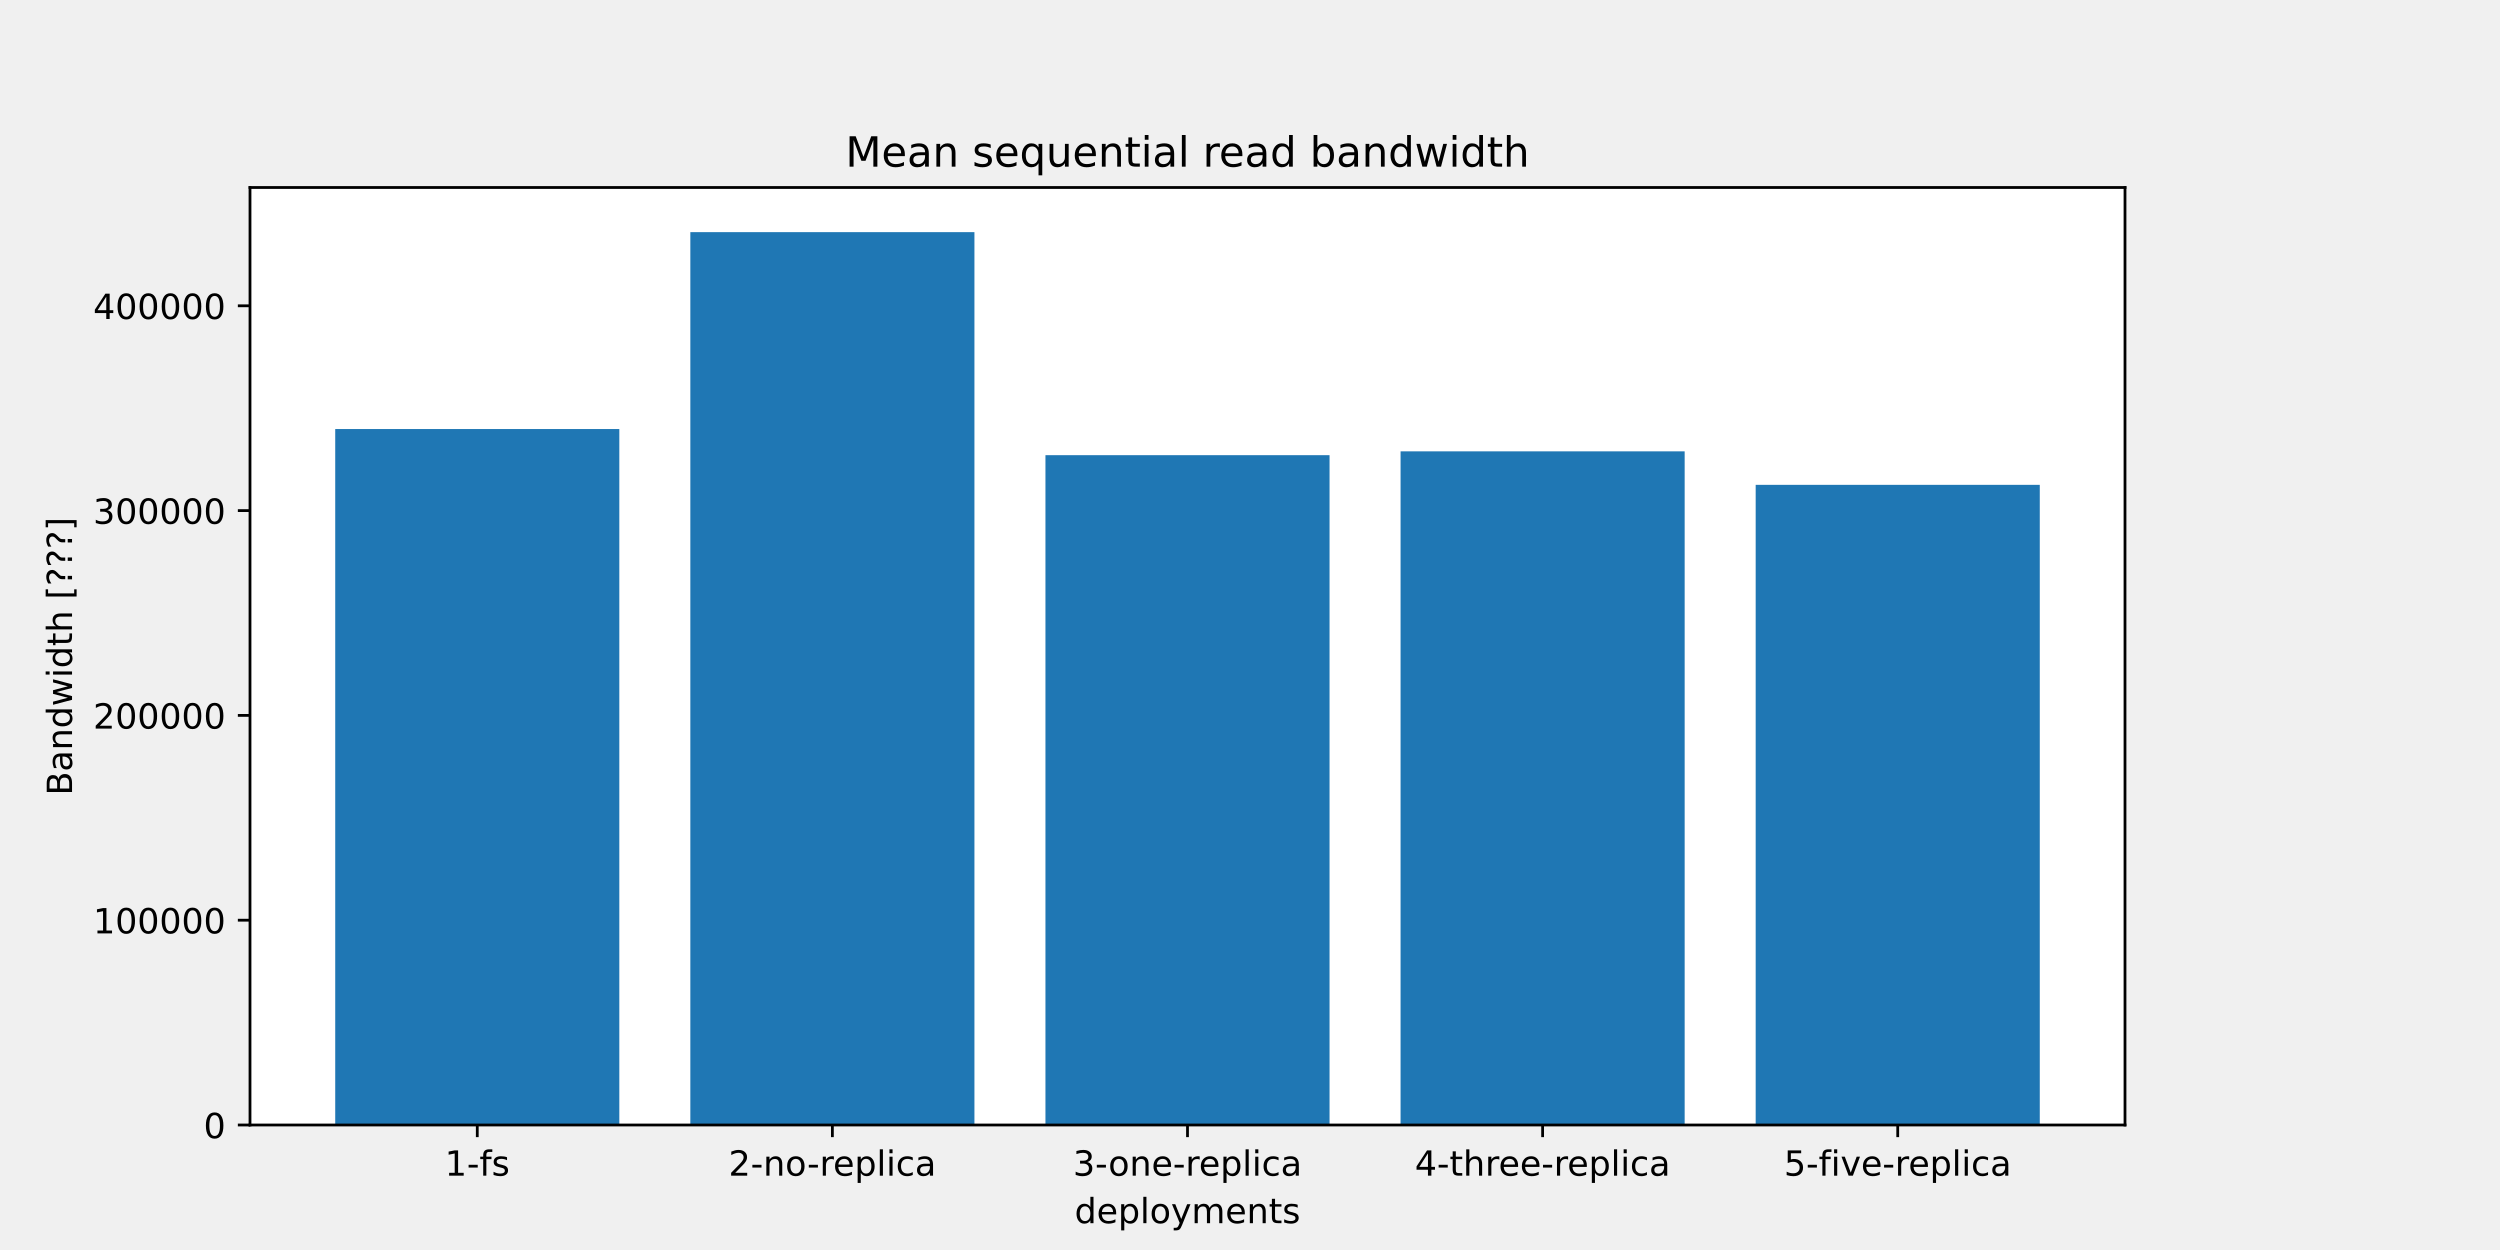
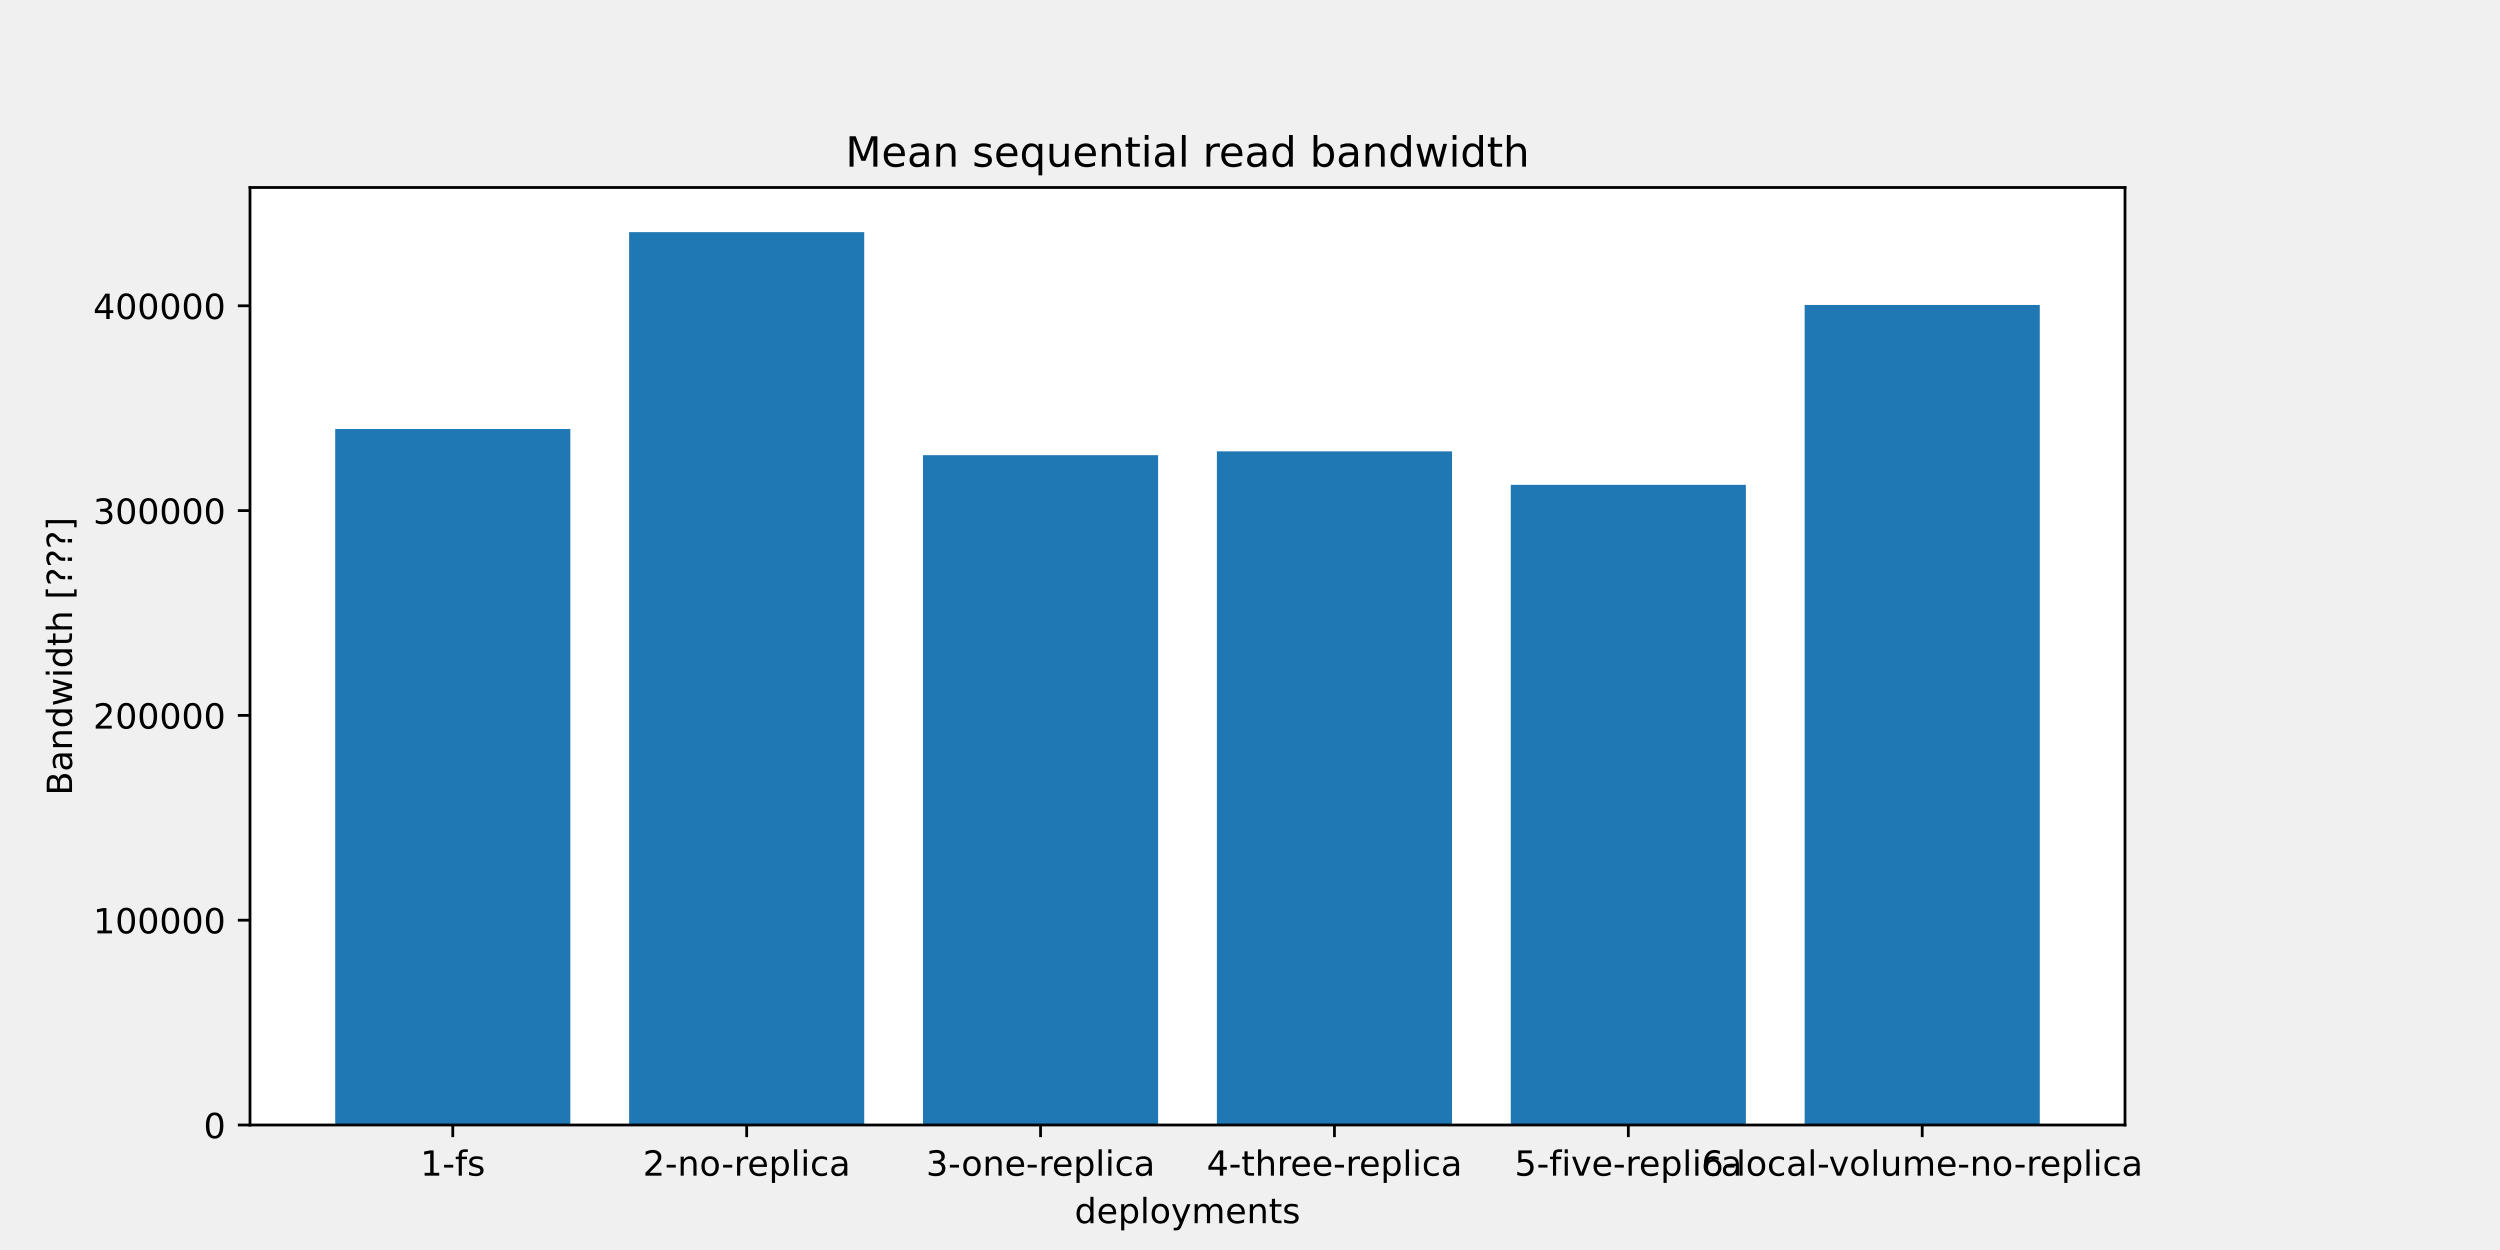
<svg xmlns="http://www.w3.org/2000/svg" xmlns:xlink="http://www.w3.org/1999/xlink" height="360pt" version="1.1" viewBox="0 0 720 360" width="720pt">
  <defs>
    <style type="text/css">*{stroke-linecap:butt;stroke-linejoin:round;}</style>
  </defs>
  <g id="figure_1">
    <g id="patch_1">
      <path d="M 0 360  L 720 360  L 720 0  L 0 0  z " style="fill:none;" />
    </g>
    <g id="axes_1">
      <g id="patch_2">
        <path d="M 72 324  L 612 324  L 612 54  L 72 54  z " style="fill:#ffffff;" />
      </g>
      <g id="patch_3">
-         <path clip-path="url(#pee30f63c1e)" d="M 96.545 324  L 178.364 324  L 178.364 123.561  L 96.545 123.561  z " style="fill:#1f77b4;" />
+         <path clip-path="url(#pec8df991eb)" d="M 96.545 324  L 164.257 324  L 164.257 123.561  L 96.545 123.561  z " style="fill:#1f77b4;" />
      </g>
      <g id="patch_4">
-         <path clip-path="url(#pee30f63c1e)" d="M 198.818 324  L 280.636 324  L 280.636 66.857  L 198.818 66.857  z " style="fill:#1f77b4;" />
+         <path clip-path="url(#pec8df991eb)" d="M 181.185 324  L 248.897 324  L 248.897 66.857  L 181.185 66.857  z " style="fill:#1f77b4;" />
      </g>
      <g id="patch_5">
-         <path clip-path="url(#pee30f63c1e)" d="M 301.091 324  L 382.909 324  L 382.909 131.091  L 301.091 131.091  z " style="fill:#1f77b4;" />
+         <path clip-path="url(#pec8df991eb)" d="M 265.824 324  L 333.536 324  L 333.536 131.091  L 265.824 131.091  z " style="fill:#1f77b4;" />
      </g>
      <g id="patch_6">
-         <path clip-path="url(#pee30f63c1e)" d="M 403.364 324  L 485.182 324  L 485.182 129.989  L 403.364 129.989  z " style="fill:#1f77b4;" />
+         <path clip-path="url(#pec8df991eb)" d="M 350.464 324  L 418.176 324  L 418.176 129.989  L 350.464 129.989  z " style="fill:#1f77b4;" />
      </g>
      <g id="patch_7">
-         <path clip-path="url(#pee30f63c1e)" d="M 505.636 324  L 587.455 324  L 587.455 139.635  L 505.636 139.635  z " style="fill:#1f77b4;" />
+         <path clip-path="url(#pec8df991eb)" d="M 435.103 324  L 502.815 324  L 502.815 139.635  L 435.103 139.635  z " style="fill:#1f77b4;" />
+       </g>
+       <g id="patch_8">
+         <path clip-path="url(#pec8df991eb)" d="M 519.743 324  L 587.455 324  L 587.455 87.828  L 519.743 87.828  z " style="fill:#1f77b4;" />
      </g>
      <g id="matplotlib.axis_1">
        <g id="xtick_1">
          <g id="line2d_1">
            <defs>
-               <path d="M 0 0  L 0 3.5  " id="mbcb424d20b" style="stroke:#000000;stroke-width:0.8;" />
+               <path d="M 0 0  L 0 3.5  " id="mb613654c4d" style="stroke:#000000;stroke-width:0.8;" />
            </defs>
            <g>
-               <use style="stroke:#000000;stroke-width:0.8;" x="137.455" xlink:href="#mbcb424d20b" y="324" />
+               <use style="stroke:#000000;stroke-width:0.8;" x="130.401" xlink:href="#mb613654c4d" y="324" />
            </g>
          </g>
          <g id="text_1">
-             <g transform="translate(128.1045 338.5984)scale(0.1 -0.1)">
+             <g transform="translate(121.0513 338.5984)scale(0.1 -0.1)">
              <defs>
                <path d="M 794 531  L 1825 531  L 1825 4091  L 703 3866  L 703 4441  L 1819 4666  L 2450 4666  L 2450 531  L 3481 531  L 3481 0  L 794 0  L 794 531  z " id="DejaVuSans-31" transform="scale(0.015625)" />
                <path d="M 313 2009  L 1997 2009  L 1997 1497  L 313 1497  L 313 2009  z " id="DejaVuSans-2d" transform="scale(0.015625)" />
                <path d="M 2375 4863  L 2375 4384  L 1825 4384  Q 1516 4384 1395 4259  Q 1275 4134 1275 3809  L 1275 3500  L 2222 3500  L 2222 3053  L 1275 3053  L 1275 0  L 697 0  L 697 3053  L 147 3053  L 147 3500  L 697 3500  L 697 3744  Q 697 4328 969 4595  Q 1241 4863 1831 4863  L 2375 4863  z " id="DejaVuSans-66" transform="scale(0.015625)" />
                <path d="M 2834 3397  L 2834 2853  Q 2591 2978 2328 3040  Q 2066 3103 1784 3103  Q 1356 3103 1142 2972  Q 928 2841 928 2578  Q 928 2378 1081 2264  Q 1234 2150 1697 2047  L 1894 2003  Q 2506 1872 2764 1633  Q 3022 1394 3022 966  Q 3022 478 2636 193  Q 2250 -91 1575 -91  Q 1294 -91 989 -36  Q 684 19 347 128  L 347 722  Q 666 556 975 473  Q 1284 391 1588 391  Q 1994 391 2212 530  Q 2431 669 2431 922  Q 2431 1156 2273 1281  Q 2116 1406 1581 1522  L 1381 1569  Q 847 1681 609 1914  Q 372 2147 372 2553  Q 372 3047 722 3315  Q 1072 3584 1716 3584  Q 2034 3584 2315 3537  Q 2597 3491 2834 3397  z " id="DejaVuSans-73" transform="scale(0.015625)" />
              </defs>
              <use xlink:href="#DejaVuSans-31" />
              <use x="63.623" xlink:href="#DejaVuSans-2d" />
              <use x="99.707" xlink:href="#DejaVuSans-66" />
              <use x="134.912" xlink:href="#DejaVuSans-73" />
            </g>
          </g>
        </g>
        <g id="xtick_2">
          <g id="line2d_2">
            <g>
-               <use style="stroke:#000000;stroke-width:0.8;" x="239.727" xlink:href="#mbcb424d20b" y="324" />
+               <use style="stroke:#000000;stroke-width:0.8;" x="215.041" xlink:href="#mb613654c4d" y="324" />
            </g>
          </g>
          <g id="text_2">
-             <g transform="translate(209.8312 338.5984)scale(0.1 -0.1)">
+             <g transform="translate(185.1447 338.5984)scale(0.1 -0.1)">
              <defs>
                <path d="M 1228 531  L 3431 531  L 3431 0  L 469 0  L 469 531  Q 828 903 1448 1529  Q 2069 2156 2228 2338  Q 2531 2678 2651 2914  Q 2772 3150 2772 3378  Q 2772 3750 2511 3984  Q 2250 4219 1831 4219  Q 1534 4219 1204 4116  Q 875 4013 500 3803  L 500 4441  Q 881 4594 1212 4672  Q 1544 4750 1819 4750  Q 2544 4750 2975 4387  Q 3406 4025 3406 3419  Q 3406 3131 3298 2873  Q 3191 2616 2906 2266  Q 2828 2175 2409 1742  Q 1991 1309 1228 531  z " id="DejaVuSans-32" transform="scale(0.015625)" />
                <path d="M 3513 2113  L 3513 0  L 2938 0  L 2938 2094  Q 2938 2591 2744 2837  Q 2550 3084 2163 3084  Q 1697 3084 1428 2787  Q 1159 2491 1159 1978  L 1159 0  L 581 0  L 581 3500  L 1159 3500  L 1159 2956  Q 1366 3272 1645 3428  Q 1925 3584 2291 3584  Q 2894 3584 3203 3211  Q 3513 2838 3513 2113  z " id="DejaVuSans-6e" transform="scale(0.015625)" />
                <path d="M 1959 3097  Q 1497 3097 1228 2736  Q 959 2375 959 1747  Q 959 1119 1226 758  Q 1494 397 1959 397  Q 2419 397 2687 759  Q 2956 1122 2956 1747  Q 2956 2369 2687 2733  Q 2419 3097 1959 3097  z M 1959 3584  Q 2709 3584 3137 3096  Q 3566 2609 3566 1747  Q 3566 888 3137 398  Q 2709 -91 1959 -91  Q 1206 -91 779 398  Q 353 888 353 1747  Q 353 2609 779 3096  Q 1206 3584 1959 3584  z " id="DejaVuSans-6f" transform="scale(0.015625)" />
                <path d="M 2631 2963  Q 2534 3019 2420 3045  Q 2306 3072 2169 3072  Q 1681 3072 1420 2755  Q 1159 2438 1159 1844  L 1159 0  L 581 0  L 581 3500  L 1159 3500  L 1159 2956  Q 1341 3275 1631 3429  Q 1922 3584 2338 3584  Q 2397 3584 2469 3576  Q 2541 3569 2628 3553  L 2631 2963  z " id="DejaVuSans-72" transform="scale(0.015625)" />
                <path d="M 3597 1894  L 3597 1613  L 953 1613  Q 991 1019 1311 708  Q 1631 397 2203 397  Q 2534 397 2845 478  Q 3156 559 3463 722  L 3463 178  Q 3153 47 2828 -22  Q 2503 -91 2169 -91  Q 1331 -91 842 396  Q 353 884 353 1716  Q 353 2575 817 3079  Q 1281 3584 2069 3584  Q 2775 3584 3186 3129  Q 3597 2675 3597 1894  z M 3022 2063  Q 3016 2534 2758 2815  Q 2500 3097 2075 3097  Q 1594 3097 1305 2825  Q 1016 2553 972 2059  L 3022 2063  z " id="DejaVuSans-65" transform="scale(0.015625)" />
                <path d="M 1159 525  L 1159 -1331  L 581 -1331  L 581 3500  L 1159 3500  L 1159 2969  Q 1341 3281 1617 3432  Q 1894 3584 2278 3584  Q 2916 3584 3314 3078  Q 3713 2572 3713 1747  Q 3713 922 3314 415  Q 2916 -91 2278 -91  Q 1894 -91 1617 61  Q 1341 213 1159 525  z M 3116 1747  Q 3116 2381 2855 2742  Q 2594 3103 2138 3103  Q 1681 3103 1420 2742  Q 1159 2381 1159 1747  Q 1159 1113 1420 752  Q 1681 391 2138 391  Q 2594 391 2855 752  Q 3116 1113 3116 1747  z " id="DejaVuSans-70" transform="scale(0.015625)" />
                <path d="M 603 4863  L 1178 4863  L 1178 0  L 603 0  L 603 4863  z " id="DejaVuSans-6c" transform="scale(0.015625)" />
                <path d="M 603 3500  L 1178 3500  L 1178 0  L 603 0  L 603 3500  z M 603 4863  L 1178 4863  L 1178 4134  L 603 4134  L 603 4863  z " id="DejaVuSans-69" transform="scale(0.015625)" />
                <path d="M 3122 3366  L 3122 2828  Q 2878 2963 2633 3030  Q 2388 3097 2138 3097  Q 1578 3097 1268 2742  Q 959 2388 959 1747  Q 959 1106 1268 751  Q 1578 397 2138 397  Q 2388 397 2633 464  Q 2878 531 3122 666  L 3122 134  Q 2881 22 2623 -34  Q 2366 -91 2075 -91  Q 1284 -91 818 406  Q 353 903 353 1747  Q 353 2603 823 3093  Q 1294 3584 2113 3584  Q 2378 3584 2631 3529  Q 2884 3475 3122 3366  z " id="DejaVuSans-63" transform="scale(0.015625)" />
                <path d="M 2194 1759  Q 1497 1759 1228 1600  Q 959 1441 959 1056  Q 959 750 1161 570  Q 1363 391 1709 391  Q 2188 391 2477 730  Q 2766 1069 2766 1631  L 2766 1759  L 2194 1759  z M 3341 1997  L 3341 0  L 2766 0  L 2766 531  Q 2569 213 2275 61  Q 1981 -91 1556 -91  Q 1019 -91 701 211  Q 384 513 384 1019  Q 384 1609 779 1909  Q 1175 2209 1959 2209  L 2766 2209  L 2766 2266  Q 2766 2663 2505 2880  Q 2244 3097 1772 3097  Q 1472 3097 1187 3025  Q 903 2953 641 2809  L 641 3341  Q 956 3463 1253 3523  Q 1550 3584 1831 3584  Q 2591 3584 2966 3190  Q 3341 2797 3341 1997  z " id="DejaVuSans-61" transform="scale(0.015625)" />
              </defs>
              <use xlink:href="#DejaVuSans-32" />
              <use x="63.623" xlink:href="#DejaVuSans-2d" />
              <use x="99.707" xlink:href="#DejaVuSans-6e" />
              <use x="163.086" xlink:href="#DejaVuSans-6f" />
              <use x="226.143" xlink:href="#DejaVuSans-2d" />
              <use x="262.227" xlink:href="#DejaVuSans-72" />
              <use x="301.09" xlink:href="#DejaVuSans-65" />
              <use x="362.613" xlink:href="#DejaVuSans-70" />
              <use x="426.09" xlink:href="#DejaVuSans-6c" />
              <use x="453.873" xlink:href="#DejaVuSans-69" />
              <use x="481.656" xlink:href="#DejaVuSans-63" />
              <use x="536.637" xlink:href="#DejaVuSans-61" />
            </g>
          </g>
        </g>
        <g id="xtick_3">
          <g id="line2d_3">
            <g>
-               <use style="stroke:#000000;stroke-width:0.8;" x="342" xlink:href="#mbcb424d20b" y="324" />
+               <use style="stroke:#000000;stroke-width:0.8;" x="299.68" xlink:href="#mb613654c4d" y="324" />
            </g>
          </g>
          <g id="text_3">
-             <g transform="translate(309.0273 338.5984)scale(0.1 -0.1)">
+             <g transform="translate(266.7076 338.5984)scale(0.1 -0.1)">
              <defs>
                <path d="M 2597 2516  Q 3050 2419 3304 2112  Q 3559 1806 3559 1356  Q 3559 666 3084 287  Q 2609 -91 1734 -91  Q 1441 -91 1130 -33  Q 819 25 488 141  L 488 750  Q 750 597 1062 519  Q 1375 441 1716 441  Q 2309 441 2620 675  Q 2931 909 2931 1356  Q 2931 1769 2642 2001  Q 2353 2234 1838 2234  L 1294 2234  L 1294 2753  L 1863 2753  Q 2328 2753 2575 2939  Q 2822 3125 2822 3475  Q 2822 3834 2567 4026  Q 2313 4219 1838 4219  Q 1578 4219 1281 4162  Q 984 4106 628 3988  L 628 4550  Q 988 4650 1302 4700  Q 1616 4750 1894 4750  Q 2613 4750 3031 4423  Q 3450 4097 3450 3541  Q 3450 3153 3228 2886  Q 3006 2619 2597 2516  z " id="DejaVuSans-33" transform="scale(0.015625)" />
              </defs>
              <use xlink:href="#DejaVuSans-33" />
              <use x="63.623" xlink:href="#DejaVuSans-2d" />
              <use x="101.582" xlink:href="#DejaVuSans-6f" />
              <use x="162.764" xlink:href="#DejaVuSans-6e" />
              <use x="226.143" xlink:href="#DejaVuSans-65" />
              <use x="287.666" xlink:href="#DejaVuSans-2d" />
              <use x="323.75" xlink:href="#DejaVuSans-72" />
              <use x="362.613" xlink:href="#DejaVuSans-65" />
              <use x="424.137" xlink:href="#DejaVuSans-70" />
              <use x="487.613" xlink:href="#DejaVuSans-6c" />
              <use x="515.396" xlink:href="#DejaVuSans-69" />
              <use x="543.18" xlink:href="#DejaVuSans-63" />
              <use x="598.16" xlink:href="#DejaVuSans-61" />
            </g>
          </g>
        </g>
        <g id="xtick_4">
          <g id="line2d_4">
            <g>
-               <use style="stroke:#000000;stroke-width:0.8;" x="444.273" xlink:href="#mbcb424d20b" y="324" />
+               <use style="stroke:#000000;stroke-width:0.8;" x="384.32" xlink:href="#mb613654c4d" y="324" />
            </g>
          </g>
          <g id="text_4">
-             <g transform="translate(407.4735 338.5984)scale(0.1 -0.1)">
+             <g transform="translate(347.5205 338.5984)scale(0.1 -0.1)">
              <defs>
                <path d="M 2419 4116  L 825 1625  L 2419 1625  L 2419 4116  z M 2253 4666  L 3047 4666  L 3047 1625  L 3713 1625  L 3713 1100  L 3047 1100  L 3047 0  L 2419 0  L 2419 1100  L 313 1100  L 313 1709  L 2253 4666  z " id="DejaVuSans-34" transform="scale(0.015625)" />
                <path d="M 1172 4494  L 1172 3500  L 2356 3500  L 2356 3053  L 1172 3053  L 1172 1153  Q 1172 725 1289 603  Q 1406 481 1766 481  L 2356 481  L 2356 0  L 1766 0  Q 1100 0 847 248  Q 594 497 594 1153  L 594 3053  L 172 3053  L 172 3500  L 594 3500  L 594 4494  L 1172 4494  z " id="DejaVuSans-74" transform="scale(0.015625)" />
                <path d="M 3513 2113  L 3513 0  L 2938 0  L 2938 2094  Q 2938 2591 2744 2837  Q 2550 3084 2163 3084  Q 1697 3084 1428 2787  Q 1159 2491 1159 1978  L 1159 0  L 581 0  L 581 4863  L 1159 4863  L 1159 2956  Q 1366 3272 1645 3428  Q 1925 3584 2291 3584  Q 2894 3584 3203 3211  Q 3513 2838 3513 2113  z " id="DejaVuSans-68" transform="scale(0.015625)" />
              </defs>
              <use xlink:href="#DejaVuSans-34" />
              <use x="63.623" xlink:href="#DejaVuSans-2d" />
              <use x="99.707" xlink:href="#DejaVuSans-74" />
              <use x="138.916" xlink:href="#DejaVuSans-68" />
              <use x="202.295" xlink:href="#DejaVuSans-72" />
              <use x="241.158" xlink:href="#DejaVuSans-65" />
              <use x="302.682" xlink:href="#DejaVuSans-65" />
              <use x="364.205" xlink:href="#DejaVuSans-2d" />
              <use x="400.289" xlink:href="#DejaVuSans-72" />
              <use x="439.152" xlink:href="#DejaVuSans-65" />
              <use x="500.676" xlink:href="#DejaVuSans-70" />
              <use x="564.152" xlink:href="#DejaVuSans-6c" />
              <use x="591.936" xlink:href="#DejaVuSans-69" />
              <use x="619.719" xlink:href="#DejaVuSans-63" />
              <use x="674.699" xlink:href="#DejaVuSans-61" />
            </g>
          </g>
        </g>
        <g id="xtick_5">
          <g id="line2d_5">
            <g>
-               <use style="stroke:#000000;stroke-width:0.8;" x="546.545" xlink:href="#mbcb424d20b" y="324" />
+               <use style="stroke:#000000;stroke-width:0.8;" x="468.959" xlink:href="#mb613654c4d" y="324" />
            </g>
          </g>
          <g id="text_5">
-             <g transform="translate(513.7861 338.5984)scale(0.1 -0.1)">
+             <g transform="translate(436.1999 338.5984)scale(0.1 -0.1)">
              <defs>
                <path d="M 691 4666  L 3169 4666  L 3169 4134  L 1269 4134  L 1269 2991  Q 1406 3038 1543 3061  Q 1681 3084 1819 3084  Q 2600 3084 3056 2656  Q 3513 2228 3513 1497  Q 3513 744 3044 326  Q 2575 -91 1722 -91  Q 1428 -91 1123 -41  Q 819 9 494 109  L 494 744  Q 775 591 1075 516  Q 1375 441 1709 441  Q 2250 441 2565 725  Q 2881 1009 2881 1497  Q 2881 1984 2565 2268  Q 2250 2553 1709 2553  Q 1456 2553 1204 2497  Q 953 2441 691 2322  L 691 4666  z " id="DejaVuSans-35" transform="scale(0.015625)" />
                <path d="M 191 3500  L 800 3500  L 1894 563  L 2988 3500  L 3597 3500  L 2284 0  L 1503 0  L 191 3500  z " id="DejaVuSans-76" transform="scale(0.015625)" />
              </defs>
              <use xlink:href="#DejaVuSans-35" />
              <use x="63.623" xlink:href="#DejaVuSans-2d" />
              <use x="99.707" xlink:href="#DejaVuSans-66" />
              <use x="134.912" xlink:href="#DejaVuSans-69" />
              <use x="162.695" xlink:href="#DejaVuSans-76" />
              <use x="221.875" xlink:href="#DejaVuSans-65" />
              <use x="283.398" xlink:href="#DejaVuSans-2d" />
              <use x="319.482" xlink:href="#DejaVuSans-72" />
              <use x="358.346" xlink:href="#DejaVuSans-65" />
              <use x="419.869" xlink:href="#DejaVuSans-70" />
              <use x="483.346" xlink:href="#DejaVuSans-6c" />
              <use x="511.129" xlink:href="#DejaVuSans-69" />
              <use x="538.912" xlink:href="#DejaVuSans-63" />
              <use x="593.893" xlink:href="#DejaVuSans-61" />
            </g>
          </g>
        </g>
-         <g id="text_6">
+         <g id="xtick_6">
+           <g id="line2d_6">
+             <g>
+               <use style="stroke:#000000;stroke-width:0.8;" x="553.599" xlink:href="#mb613654c4d" y="324" />
+             </g>
+           </g>
+           <g id="text_6">
+             <g transform="translate(490.0519 338.5984)scale(0.1 -0.1)">
+               <defs>
+                 <path d="M 2113 2584  Q 1688 2584 1439 2293  Q 1191 2003 1191 1497  Q 1191 994 1439 701  Q 1688 409 2113 409  Q 2538 409 2786 701  Q 3034 994 3034 1497  Q 3034 2003 2786 2293  Q 2538 2584 2113 2584  z M 3366 4563  L 3366 3988  Q 3128 4100 2886 4159  Q 2644 4219 2406 4219  Q 1781 4219 1451 3797  Q 1122 3375 1075 2522  Q 1259 2794 1537 2939  Q 1816 3084 2150 3084  Q 2853 3084 3261 2657  Q 3669 2231 3669 1497  Q 3669 778 3244 343  Q 2819 -91 2113 -91  Q 1303 -91 875 529  Q 447 1150 447 2328  Q 447 3434 972 4092  Q 1497 4750 2381 4750  Q 2619 4750 2861 4703  Q 3103 4656 3366 4563  z " id="DejaVuSans-36" transform="scale(0.015625)" />
+                 <path d="M 544 1381  L 544 3500  L 1119 3500  L 1119 1403  Q 1119 906 1312 657  Q 1506 409 1894 409  Q 2359 409 2629 706  Q 2900 1003 2900 1516  L 2900 3500  L 3475 3500  L 3475 0  L 2900 0  L 2900 538  Q 2691 219 2414 64  Q 2138 -91 1772 -91  Q 1169 -91 856 284  Q 544 659 544 1381  z M 1991 3584  L 1991 3584  z " id="DejaVuSans-75" transform="scale(0.015625)" />
+                 <path d="M 3328 2828  Q 3544 3216 3844 3400  Q 4144 3584 4550 3584  Q 5097 3584 5394 3201  Q 5691 2819 5691 2113  L 5691 0  L 5113 0  L 5113 2094  Q 5113 2597 4934 2840  Q 4756 3084 4391 3084  Q 3944 3084 3684 2787  Q 3425 2491 3425 1978  L 3425 0  L 2847 0  L 2847 2094  Q 2847 2600 2669 2842  Q 2491 3084 2119 3084  Q 1678 3084 1418 2786  Q 1159 2488 1159 1978  L 1159 0  L 581 0  L 581 3500  L 1159 3500  L 1159 2956  Q 1356 3278 1631 3431  Q 1906 3584 2284 3584  Q 2666 3584 2933 3390  Q 3200 3197 3328 2828  z " id="DejaVuSans-6d" transform="scale(0.015625)" />
+               </defs>
+               <use xlink:href="#DejaVuSans-36" />
+               <use x="63.623" xlink:href="#DejaVuSans-2d" />
+               <use x="99.707" xlink:href="#DejaVuSans-6c" />
+               <use x="127.49" xlink:href="#DejaVuSans-6f" />
+               <use x="188.672" xlink:href="#DejaVuSans-63" />
+               <use x="243.652" xlink:href="#DejaVuSans-61" />
+               <use x="304.932" xlink:href="#DejaVuSans-6c" />
+               <use x="332.715" xlink:href="#DejaVuSans-2d" />
+               <use x="366.174" xlink:href="#DejaVuSans-76" />
+               <use x="425.354" xlink:href="#DejaVuSans-6f" />
+               <use x="486.535" xlink:href="#DejaVuSans-6c" />
+               <use x="514.318" xlink:href="#DejaVuSans-75" />
+               <use x="577.697" xlink:href="#DejaVuSans-6d" />
+               <use x="675.109" xlink:href="#DejaVuSans-65" />
+               <use x="736.633" xlink:href="#DejaVuSans-2d" />
+               <use x="772.717" xlink:href="#DejaVuSans-6e" />
+               <use x="836.096" xlink:href="#DejaVuSans-6f" />
+               <use x="899.152" xlink:href="#DejaVuSans-2d" />
+               <use x="935.236" xlink:href="#DejaVuSans-72" />
+               <use x="974.1" xlink:href="#DejaVuSans-65" />
+               <use x="1035.623" xlink:href="#DejaVuSans-70" />
+               <use x="1099.1" xlink:href="#DejaVuSans-6c" />
+               <use x="1126.883" xlink:href="#DejaVuSans-69" />
+               <use x="1154.666" xlink:href="#DejaVuSans-63" />
+               <use x="1209.646" xlink:href="#DejaVuSans-61" />
+             </g>
+           </g>
+         </g>
+         <g id="text_7">
          <g transform="translate(309.4867 352.2766)scale(0.1 -0.1)">
            <defs>
              <path d="M 2906 2969  L 2906 4863  L 3481 4863  L 3481 0  L 2906 0  L 2906 525  Q 2725 213 2448 61  Q 2172 -91 1784 -91  Q 1150 -91 751 415  Q 353 922 353 1747  Q 353 2572 751 3078  Q 1150 3584 1784 3584  Q 2172 3584 2448 3432  Q 2725 3281 2906 2969  z M 947 1747  Q 947 1113 1208 752  Q 1469 391 1925 391  Q 2381 391 2643 752  Q 2906 1113 2906 1747  Q 2906 2381 2643 2742  Q 2381 3103 1925 3103  Q 1469 3103 1208 2742  Q 947 2381 947 1747  z " id="DejaVuSans-64" transform="scale(0.015625)" />
              <path d="M 2059 -325  Q 1816 -950 1584 -1140  Q 1353 -1331 966 -1331  L 506 -1331  L 506 -850  L 844 -850  Q 1081 -850 1212 -737  Q 1344 -625 1503 -206  L 1606 56  L 191 3500  L 800 3500  L 1894 763  L 2988 3500  L 3597 3500  L 2059 -325  z " id="DejaVuSans-79" transform="scale(0.015625)" />
-               <path d="M 3328 2828  Q 3544 3216 3844 3400  Q 4144 3584 4550 3584  Q 5097 3584 5394 3201  Q 5691 2819 5691 2113  L 5691 0  L 5113 0  L 5113 2094  Q 5113 2597 4934 2840  Q 4756 3084 4391 3084  Q 3944 3084 3684 2787  Q 3425 2491 3425 1978  L 3425 0  L 2847 0  L 2847 2094  Q 2847 2600 2669 2842  Q 2491 3084 2119 3084  Q 1678 3084 1418 2786  Q 1159 2488 1159 1978  L 1159 0  L 581 0  L 581 3500  L 1159 3500  L 1159 2956  Q 1356 3278 1631 3431  Q 1906 3584 2284 3584  Q 2666 3584 2933 3390  Q 3200 3197 3328 2828  z " id="DejaVuSans-6d" transform="scale(0.015625)" />
            </defs>
            <use xlink:href="#DejaVuSans-64" />
            <use x="63.477" xlink:href="#DejaVuSans-65" />
            <use x="125" xlink:href="#DejaVuSans-70" />
            <use x="188.477" xlink:href="#DejaVuSans-6c" />
            <use x="216.26" xlink:href="#DejaVuSans-6f" />
            <use x="277.441" xlink:href="#DejaVuSans-79" />
            <use x="336.621" xlink:href="#DejaVuSans-6d" />
            <use x="434.033" xlink:href="#DejaVuSans-65" />
            <use x="495.557" xlink:href="#DejaVuSans-6e" />
            <use x="558.936" xlink:href="#DejaVuSans-74" />
            <use x="598.145" xlink:href="#DejaVuSans-73" />
          </g>
        </g>
      </g>
      <g id="matplotlib.axis_2">
        <g id="ytick_1">
-           <g id="line2d_6">
+           <g id="line2d_7">
            <defs>
-               <path d="M 0 0  L -3.5 0  " id="m6a89ec7f40" style="stroke:#000000;stroke-width:0.8;" />
+               <path d="M 0 0  L -3.5 0  " id="m899df35b48" style="stroke:#000000;stroke-width:0.8;" />
            </defs>
            <g>
-               <use style="stroke:#000000;stroke-width:0.8;" x="72" xlink:href="#m6a89ec7f40" y="324" />
-             </g>
-           </g>
-           <g id="text_7">
+               <use style="stroke:#000000;stroke-width:0.8;" x="72" xlink:href="#m899df35b48" y="324" />
+             </g>
+           </g>
+           <g id="text_8">
            <g transform="translate(58.6375 327.7992)scale(0.1 -0.1)">
              <defs>
                <path d="M 2034 4250  Q 1547 4250 1301 3770  Q 1056 3291 1056 2328  Q 1056 1369 1301 889  Q 1547 409 2034 409  Q 2525 409 2770 889  Q 3016 1369 3016 2328  Q 3016 3291 2770 3770  Q 2525 4250 2034 4250  z M 2034 4750  Q 2819 4750 3233 4129  Q 3647 3509 3647 2328  Q 3647 1150 3233 529  Q 2819 -91 2034 -91  Q 1250 -91 836 529  Q 422 1150 422 2328  Q 422 3509 836 4129  Q 1250 4750 2034 4750  z " id="DejaVuSans-30" transform="scale(0.015625)" />
              </defs>
              <use xlink:href="#DejaVuSans-30" />
            </g>
          </g>
        </g>
        <g id="ytick_2">
-           <g id="line2d_7">
-             <g>
-               <use style="stroke:#000000;stroke-width:0.8;" x="72" xlink:href="#m6a89ec7f40" y="265.019" />
-             </g>
-           </g>
-           <g id="text_8">
+           <g id="line2d_8">
+             <g>
+               <use style="stroke:#000000;stroke-width:0.8;" x="72" xlink:href="#m899df35b48" y="265.019" />
+             </g>
+           </g>
+           <g id="text_9">
            <g transform="translate(26.825 268.8178)scale(0.1 -0.1)">
              <use xlink:href="#DejaVuSans-31" />
              <use x="63.623" xlink:href="#DejaVuSans-30" />
              <use x="127.246" xlink:href="#DejaVuSans-30" />
              <use x="190.869" xlink:href="#DejaVuSans-30" />
              <use x="254.492" xlink:href="#DejaVuSans-30" />
              <use x="318.115" xlink:href="#DejaVuSans-30" />
            </g>
          </g>
        </g>
        <g id="ytick_3">
-           <g id="line2d_8">
-             <g>
-               <use style="stroke:#000000;stroke-width:0.8;" x="72" xlink:href="#m6a89ec7f40" y="206.037" />
-             </g>
-           </g>
-           <g id="text_9">
+           <g id="line2d_9">
+             <g>
+               <use style="stroke:#000000;stroke-width:0.8;" x="72" xlink:href="#m899df35b48" y="206.037" />
+             </g>
+           </g>
+           <g id="text_10">
            <g transform="translate(26.825 209.8363)scale(0.1 -0.1)">
              <use xlink:href="#DejaVuSans-32" />
              <use x="63.623" xlink:href="#DejaVuSans-30" />
              <use x="127.246" xlink:href="#DejaVuSans-30" />
              <use x="190.869" xlink:href="#DejaVuSans-30" />
              <use x="254.492" xlink:href="#DejaVuSans-30" />
              <use x="318.115" xlink:href="#DejaVuSans-30" />
            </g>
          </g>
        </g>
        <g id="ytick_4">
-           <g id="line2d_9">
-             <g>
-               <use style="stroke:#000000;stroke-width:0.8;" x="72" xlink:href="#m6a89ec7f40" y="147.056" />
-             </g>
-           </g>
-           <g id="text_10">
+           <g id="line2d_10">
+             <g>
+               <use style="stroke:#000000;stroke-width:0.8;" x="72" xlink:href="#m899df35b48" y="147.056" />
+             </g>
+           </g>
+           <g id="text_11">
            <g transform="translate(26.825 150.8548)scale(0.1 -0.1)">
              <use xlink:href="#DejaVuSans-33" />
              <use x="63.623" xlink:href="#DejaVuSans-30" />
              <use x="127.246" xlink:href="#DejaVuSans-30" />
              <use x="190.869" xlink:href="#DejaVuSans-30" />
              <use x="254.492" xlink:href="#DejaVuSans-30" />
              <use x="318.115" xlink:href="#DejaVuSans-30" />
            </g>
          </g>
        </g>
        <g id="ytick_5">
-           <g id="line2d_10">
-             <g>
-               <use style="stroke:#000000;stroke-width:0.8;" x="72" xlink:href="#m6a89ec7f40" y="88.074" />
-             </g>
-           </g>
-           <g id="text_11">
+           <g id="line2d_11">
+             <g>
+               <use style="stroke:#000000;stroke-width:0.8;" x="72" xlink:href="#m899df35b48" y="88.074" />
+             </g>
+           </g>
+           <g id="text_12">
            <g transform="translate(26.825 91.87339)scale(0.1 -0.1)">
              <use xlink:href="#DejaVuSans-34" />
              <use x="63.623" xlink:href="#DejaVuSans-30" />
              <use x="127.246" xlink:href="#DejaVuSans-30" />
              <use x="190.869" xlink:href="#DejaVuSans-30" />
              <use x="254.492" xlink:href="#DejaVuSans-30" />
              <use x="318.115" xlink:href="#DejaVuSans-30" />
            </g>
          </g>
        </g>
-         <g id="text_12">
+         <g id="text_13">
          <g transform="translate(20.74531 229.0711)rotate(-90)scale(0.1 -0.1)">
            <defs>
              <path d="M 1259 2228  L 1259 519  L 2272 519  Q 2781 519 3026 730  Q 3272 941 3272 1375  Q 3272 1813 3026 2020  Q 2781 2228 2272 2228  L 1259 2228  z M 1259 4147  L 1259 2741  L 2194 2741  Q 2656 2741 2882 2914  Q 3109 3088 3109 3444  Q 3109 3797 2882 3972  Q 2656 4147 2194 4147  L 1259 4147  z M 628 4666  L 2241 4666  Q 2963 4666 3353 4366  Q 3744 4066 3744 3513  Q 3744 3084 3544 2831  Q 3344 2578 2956 2516  Q 3422 2416 3680 2098  Q 3938 1781 3938 1306  Q 3938 681 3513 340  Q 3088 0 2303 0  L 628 0  L 628 4666  z " id="DejaVuSans-42" transform="scale(0.015625)" />
              <path d="M 269 3500  L 844 3500  L 1563 769  L 2278 3500  L 2956 3500  L 3675 769  L 4391 3500  L 4966 3500  L 4050 0  L 3372 0  L 2619 2869  L 1863 0  L 1184 0  L 269 3500  z " id="DejaVuSans-77" transform="scale(0.015625)" />
              <path id="DejaVuSans-20" transform="scale(0.015625)" />
              <path d="M 550 4863  L 1875 4863  L 1875 4416  L 1125 4416  L 1125 -397  L 1875 -397  L 1875 -844  L 550 -844  L 550 4863  z " id="DejaVuSans-5b" transform="scale(0.015625)" />
              <path d="M 1222 794  L 1856 794  L 1856 0  L 1222 0  L 1222 794  z M 1838 1253  L 1241 1253  L 1241 1734  Q 1241 2050 1328 2253  Q 1416 2456 1697 2725  L 1978 3003  Q 2156 3169 2236 3316  Q 2316 3463 2316 3616  Q 2316 3894 2111 4066  Q 1906 4238 1569 4238  Q 1322 4238 1042 4128  Q 763 4019 459 3809  L 459 4397  Q 753 4575 1054 4662  Q 1356 4750 1678 4750  Q 2253 4750 2601 4447  Q 2950 4144 2950 3647  Q 2950 3409 2837 3195  Q 2725 2981 2444 2713  L 2169 2444  Q 2022 2297 1961 2214  Q 1900 2131 1875 2053  Q 1856 1988 1847 1894  Q 1838 1800 1838 1638  L 1838 1253  z " id="DejaVuSans-3f" transform="scale(0.015625)" />
              <path d="M 1947 4863  L 1947 -844  L 622 -844  L 622 -397  L 1369 -397  L 1369 4416  L 622 4416  L 622 4863  L 1947 4863  z " id="DejaVuSans-5d" transform="scale(0.015625)" />
            </defs>
            <use xlink:href="#DejaVuSans-42" />
            <use x="68.604" xlink:href="#DejaVuSans-61" />
            <use x="129.883" xlink:href="#DejaVuSans-6e" />
            <use x="193.262" xlink:href="#DejaVuSans-64" />
            <use x="256.738" xlink:href="#DejaVuSans-77" />
            <use x="338.525" xlink:href="#DejaVuSans-69" />
            <use x="366.309" xlink:href="#DejaVuSans-64" />
            <use x="429.785" xlink:href="#DejaVuSans-74" />
            <use x="468.994" xlink:href="#DejaVuSans-68" />
            <use x="532.373" xlink:href="#DejaVuSans-20" />
            <use x="564.16" xlink:href="#DejaVuSans-5b" />
            <use x="603.174" xlink:href="#DejaVuSans-3f" />
            <use x="656.25" xlink:href="#DejaVuSans-3f" />
            <use x="709.326" xlink:href="#DejaVuSans-3f" />
            <use x="762.402" xlink:href="#DejaVuSans-5d" />
          </g>
        </g>
      </g>
-       <g id="patch_8">
+       <g id="patch_9">
        <path d="M 72 324  L 72 54  " style="fill:none;stroke:#000000;stroke-linecap:square;stroke-linejoin:miter;stroke-width:0.8;" />
      </g>
-       <g id="patch_9">
+       <g id="patch_10">
        <path d="M 612 324  L 612 54  " style="fill:none;stroke:#000000;stroke-linecap:square;stroke-linejoin:miter;stroke-width:0.8;" />
      </g>
-       <g id="patch_10">
+       <g id="patch_11">
        <path d="M 72 324  L 612 324  " style="fill:none;stroke:#000000;stroke-linecap:square;stroke-linejoin:miter;stroke-width:0.8;" />
      </g>
-       <g id="patch_11">
+       <g id="patch_12">
        <path d="M 72 54  L 612 54  " style="fill:none;stroke:#000000;stroke-linecap:square;stroke-linejoin:miter;stroke-width:0.8;" />
      </g>
-       <g id="text_13">
+       <g id="text_14">
        <g transform="translate(243.5006 48)scale(0.12 -0.12)">
          <defs>
            <path d="M 628 4666  L 1569 4666  L 2759 1491  L 3956 4666  L 4897 4666  L 4897 0  L 4281 0  L 4281 4097  L 3078 897  L 2444 897  L 1241 4097  L 1241 0  L 628 0  L 628 4666  z " id="DejaVuSans-4d" transform="scale(0.015625)" />
            <path d="M 947 1747  Q 947 1113 1208 752  Q 1469 391 1925 391  Q 2381 391 2643 752  Q 2906 1113 2906 1747  Q 2906 2381 2643 2742  Q 2381 3103 1925 3103  Q 1469 3103 1208 2742  Q 947 2381 947 1747  z M 2906 525  Q 2725 213 2448 61  Q 2172 -91 1784 -91  Q 1150 -91 751 415  Q 353 922 353 1747  Q 353 2572 751 3078  Q 1150 3584 1784 3584  Q 2172 3584 2448 3432  Q 2725 3281 2906 2969  L 2906 3500  L 3481 3500  L 3481 -1331  L 2906 -1331  L 2906 525  z " id="DejaVuSans-71" transform="scale(0.015625)" />
-             <path d="M 544 1381  L 544 3500  L 1119 3500  L 1119 1403  Q 1119 906 1312 657  Q 1506 409 1894 409  Q 2359 409 2629 706  Q 2900 1003 2900 1516  L 2900 3500  L 3475 3500  L 3475 0  L 2900 0  L 2900 538  Q 2691 219 2414 64  Q 2138 -91 1772 -91  Q 1169 -91 856 284  Q 544 659 544 1381  z M 1991 3584  L 1991 3584  z " id="DejaVuSans-75" transform="scale(0.015625)" />
            <path d="M 3116 1747  Q 3116 2381 2855 2742  Q 2594 3103 2138 3103  Q 1681 3103 1420 2742  Q 1159 2381 1159 1747  Q 1159 1113 1420 752  Q 1681 391 2138 391  Q 2594 391 2855 752  Q 3116 1113 3116 1747  z M 1159 2969  Q 1341 3281 1617 3432  Q 1894 3584 2278 3584  Q 2916 3584 3314 3078  Q 3713 2572 3713 1747  Q 3713 922 3314 415  Q 2916 -91 2278 -91  Q 1894 -91 1617 61  Q 1341 213 1159 525  L 1159 0  L 581 0  L 581 4863  L 1159 4863  L 1159 2969  z " id="DejaVuSans-62" transform="scale(0.015625)" />
          </defs>
          <use xlink:href="#DejaVuSans-4d" />
          <use x="86.279" xlink:href="#DejaVuSans-65" />
          <use x="147.803" xlink:href="#DejaVuSans-61" />
          <use x="209.082" xlink:href="#DejaVuSans-6e" />
          <use x="272.461" xlink:href="#DejaVuSans-20" />
          <use x="304.248" xlink:href="#DejaVuSans-73" />
          <use x="356.348" xlink:href="#DejaVuSans-65" />
          <use x="417.871" xlink:href="#DejaVuSans-71" />
          <use x="481.348" xlink:href="#DejaVuSans-75" />
          <use x="544.727" xlink:href="#DejaVuSans-65" />
          <use x="606.25" xlink:href="#DejaVuSans-6e" />
          <use x="669.629" xlink:href="#DejaVuSans-74" />
          <use x="708.838" xlink:href="#DejaVuSans-69" />
          <use x="736.621" xlink:href="#DejaVuSans-61" />
          <use x="797.9" xlink:href="#DejaVuSans-6c" />
          <use x="825.684" xlink:href="#DejaVuSans-20" />
          <use x="857.471" xlink:href="#DejaVuSans-72" />
          <use x="896.334" xlink:href="#DejaVuSans-65" />
          <use x="957.857" xlink:href="#DejaVuSans-61" />
          <use x="1019.137" xlink:href="#DejaVuSans-64" />
          <use x="1082.613" xlink:href="#DejaVuSans-20" />
          <use x="1114.4" xlink:href="#DejaVuSans-62" />
          <use x="1177.877" xlink:href="#DejaVuSans-61" />
          <use x="1239.156" xlink:href="#DejaVuSans-6e" />
          <use x="1302.535" xlink:href="#DejaVuSans-64" />
          <use x="1366.012" xlink:href="#DejaVuSans-77" />
          <use x="1447.799" xlink:href="#DejaVuSans-69" />
          <use x="1475.582" xlink:href="#DejaVuSans-64" />
          <use x="1539.059" xlink:href="#DejaVuSans-74" />
          <use x="1578.268" xlink:href="#DejaVuSans-68" />
        </g>
      </g>
    </g>
  </g>
  <defs>
-     <clipPath id="pee30f63c1e">
+     <clipPath id="pec8df991eb">
      <rect height="270" width="540" x="72" y="54" />
    </clipPath>
  </defs>
</svg>
